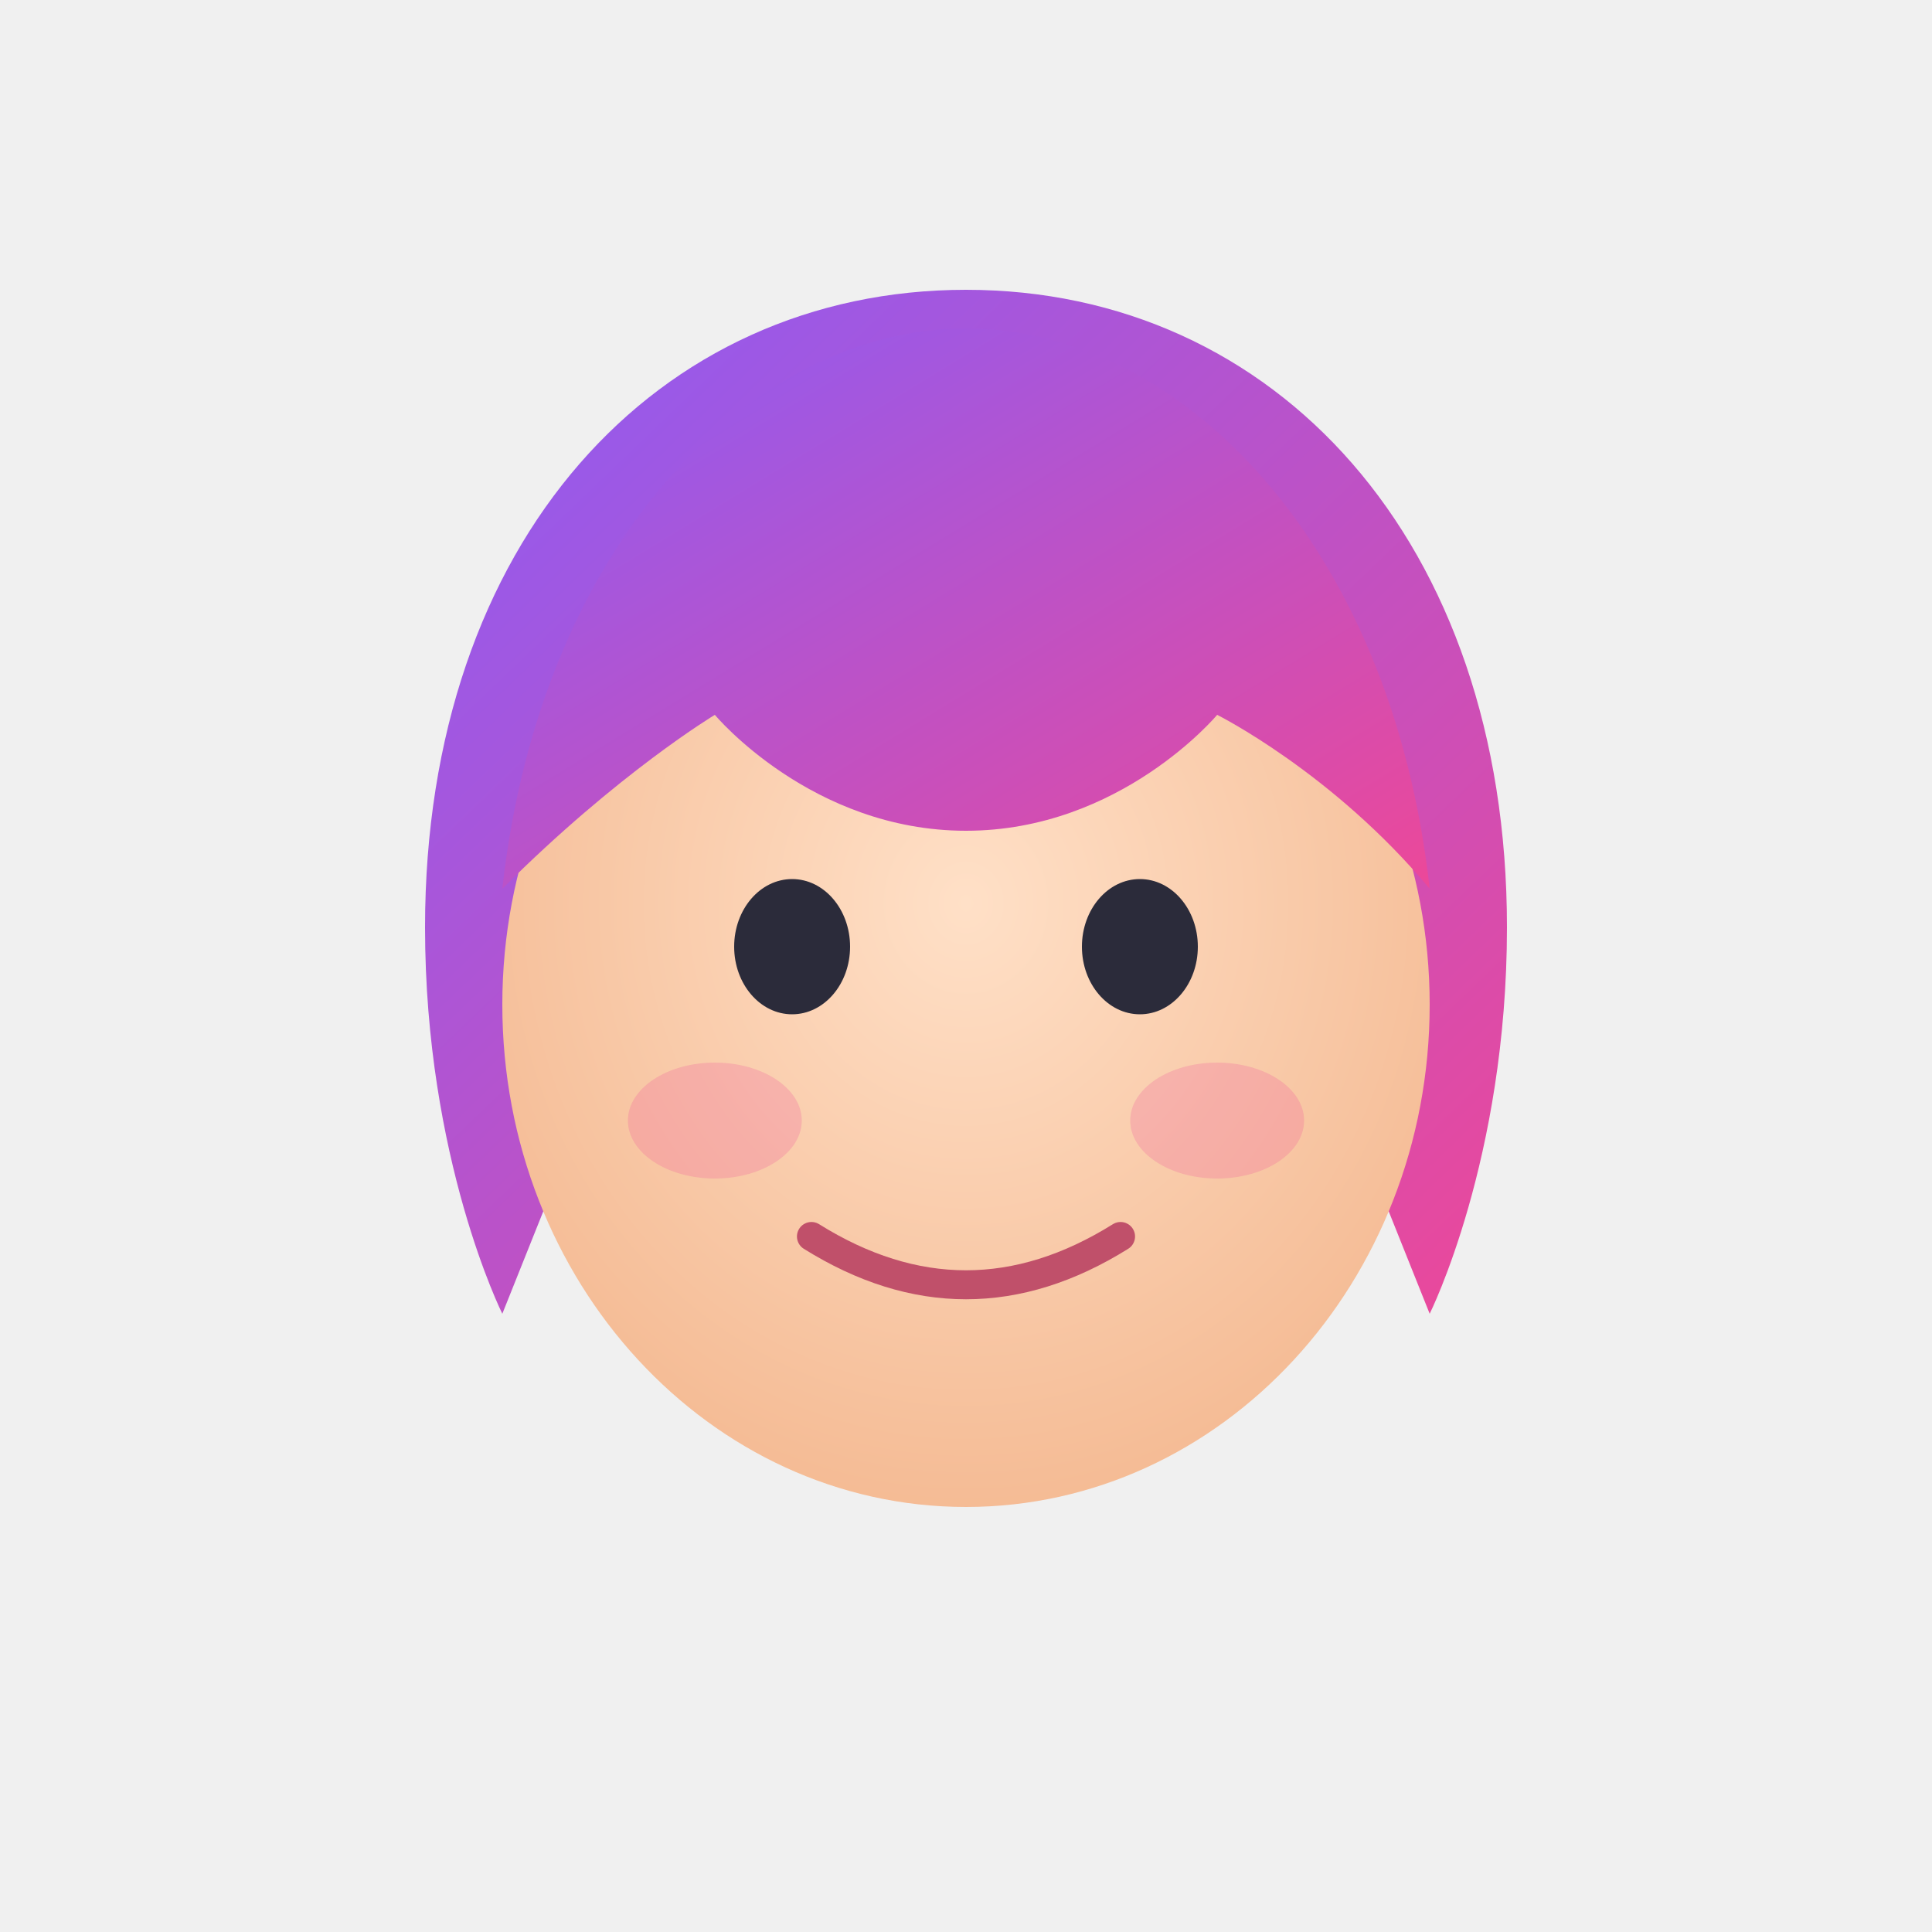
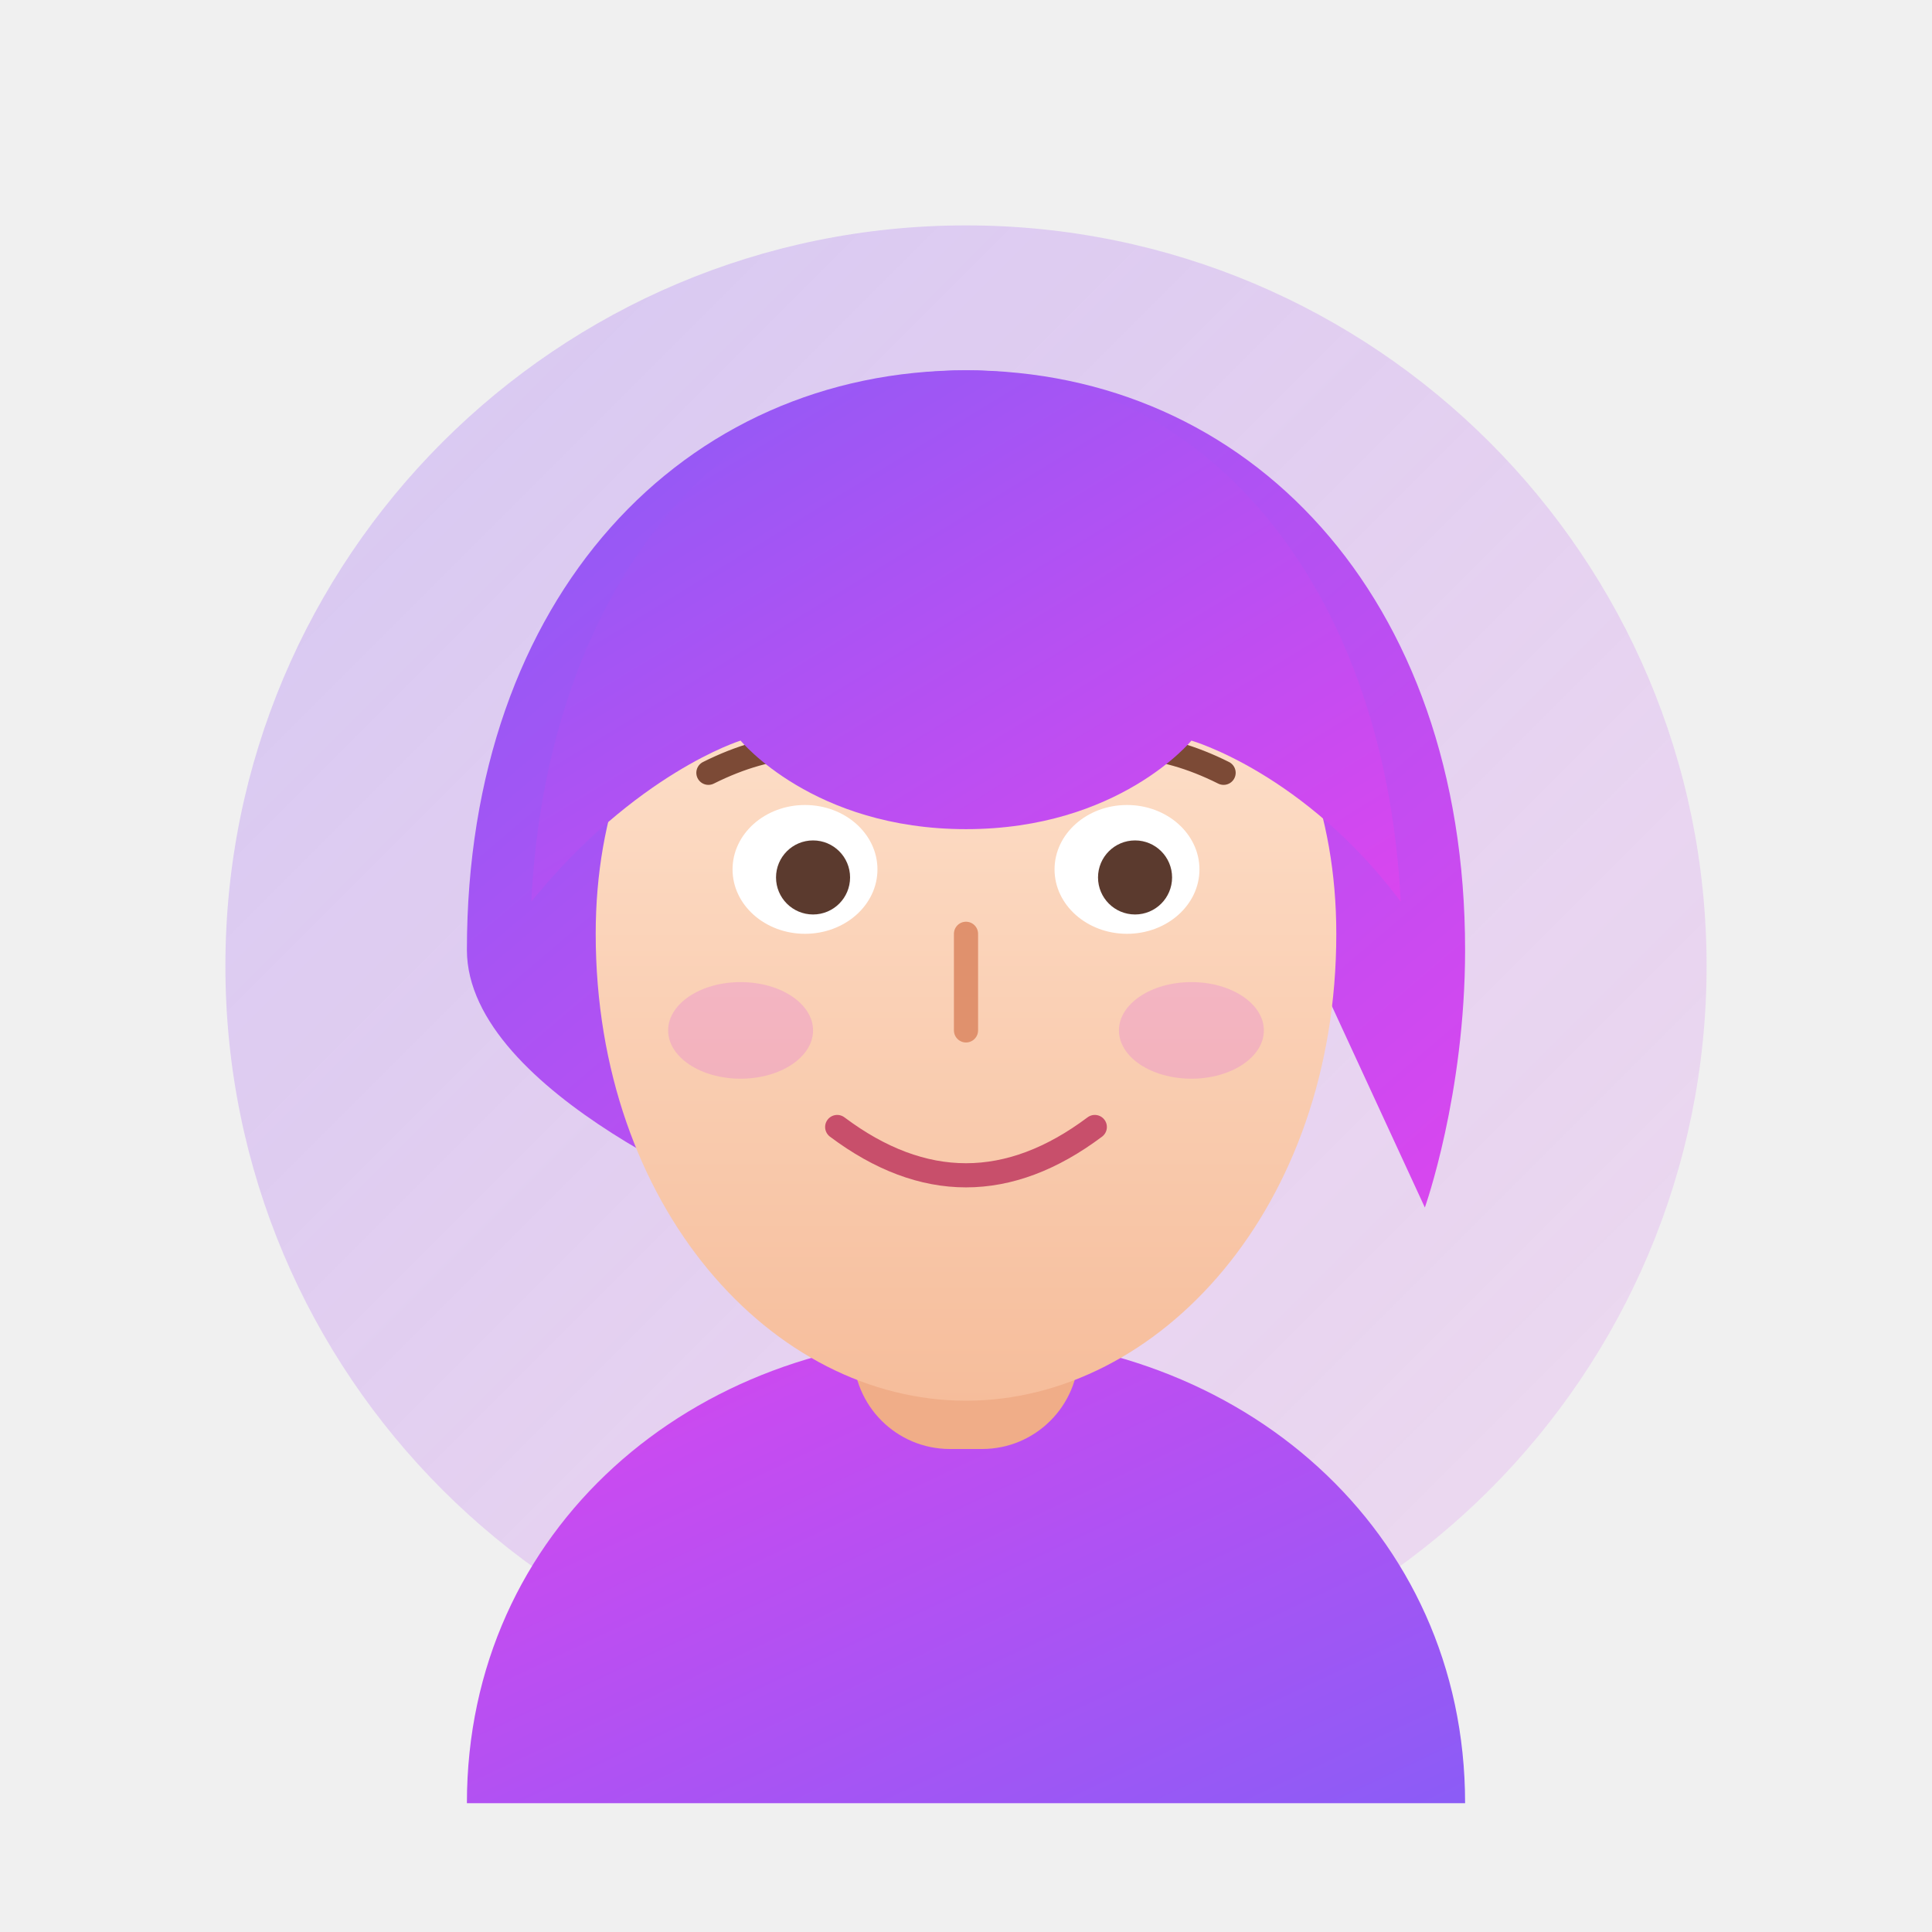
- <svg xmlns="http://www.w3.org/2000/svg" viewBox="0 0 200 200" width="200" height="200">
+ <svg xmlns="http://www.w3.org/2000/svg" viewBox="0 0 240 240" width="240" height="240">
  <defs>
-     <radialGradient id="skin" cx="50%" cy="40%" r="70%">
-       <stop offset="0%" stop-color="#ffe0c7" />
-       <stop offset="100%" stop-color="#f3b58c" />
-     </radialGradient>
+     <linearGradient id="bg" x1="0" y1="0" x2="1" y2="1">
+       <stop offset="0%" stop-color="#8b5cf6" stop-opacity="0.28" />
+       <stop offset="100%" stop-color="#d946ef" stop-opacity="0.12" />
+     </linearGradient>
+     <linearGradient id="skin" x1="0" y1="0" x2="0" y2="1">
+       <stop offset="0%" stop-color="#ffe7d4" />
+       <stop offset="100%" stop-color="#f6bd9b" />
+     </linearGradient>
    <linearGradient id="hair" x1="0" y1="0" x2="1" y2="1">
      <stop offset="0%" stop-color="#8b5cf6" />
-       <stop offset="100%" stop-color="#ec4899" />
+       <stop offset="100%" stop-color="#d946ef" />
+     </linearGradient>
+     <linearGradient id="cloth" x1="0" y1="0" x2="1" y2="1">
+       <stop offset="0%" stop-color="#d946ef" />
+       <stop offset="100%" stop-color="#8b5cf6" />
    </linearGradient>
  </defs>
-   <path d="M44 96c0-40 24-66 56-66s56 26 56 66c0 24-8 40-8 40l-12-30-20 8-16-10-16 10-20-8-12 30S44 120 44 96z" fill="url(#hair)" />
-   <ellipse cx="100" cy="104" rx="48" ry="52" fill="url(#skin)" />
-   <ellipse cx="74" cy="116" rx="9" ry="6" fill="#ec4899" opacity="0.22" />
-   <ellipse cx="126" cy="116" rx="9" ry="6" fill="#ec4899" opacity="0.22" />
-   <ellipse cx="82" cy="98" rx="6" ry="7" fill="#2b2b3a" />
-   <ellipse cx="118" cy="98" rx="6" ry="7" fill="#2b2b3a" />
-   <path d="M84 128 q16 10 32 0" stroke="#c0506a" stroke-width="3" fill="none" stroke-linecap="round" />
-   <path d="M52 92c4-36 26-58 48-58s44 22 48 58c-10-12-22-18-22-18s-10 12-26 12-26-12-26-12-10 6-22 18z" fill="url(#hair)" />
+   <circle cx="120" cy="120" r="92" fill="url(#bg)" />
+   <path d="M58 224c0-34 28-58 62-58s62 24 62 58z" fill="url(#cloth)" />
+   <rect x="106" y="150" width="28" height="30" rx="12" fill="#f0ad88" />
+   <path d="M58 118c0-44 27-72 62-72s62 28 62 72c0 18-5 32-5 32l-12-26-14 8-13-10-18 10-14-8-12 26S58 136 58 118z" fill="url(#hair)" />
+   <path d="M74 116c0-30 20-50 46-50s46 20 46 50c0 34-22 58-46 58s-46-24-46-58z" fill="url(#skin)" />
+   <ellipse cx="92" cy="128" rx="9" ry="6" fill="#d946ef" opacity="0.2" />
+   <ellipse cx="148" cy="128" rx="9" ry="6" fill="#d946ef" opacity="0.2" />
+   <path d="M88 96q12 -6 22 -1" stroke="#7c4a36" stroke-width="3" fill="none" stroke-linecap="round" />
+   <path d="M130 95q10 -5 22 1" stroke="#7c4a36" stroke-width="3" fill="none" stroke-linecap="round" />
+   <ellipse cx="100" cy="108" rx="9" ry="8" fill="#fff" />
+   <circle cx="101" cy="109" r="4.6" fill="#5b3a2e" />
+   <ellipse cx="140" cy="108" rx="9" ry="8" fill="#fff" />
+   <circle cx="141" cy="109" r="4.6" fill="#5b3a2e" />
+   <path d="M120 116v12" stroke="#e0916d" stroke-width="3" stroke-linecap="round" />
+   <path d="M104 140 q16 12 32 0" stroke="#c84f6b" stroke-width="3" fill="none" stroke-linecap="round" />
+   <path d="M66 112c2-40 25-66 54-66s52 26 54 66c-12-16-26-20-26-20s-9 11-28 11-28-11-28-11-13 4-26 20z" fill="url(#hair)" />
</svg>
